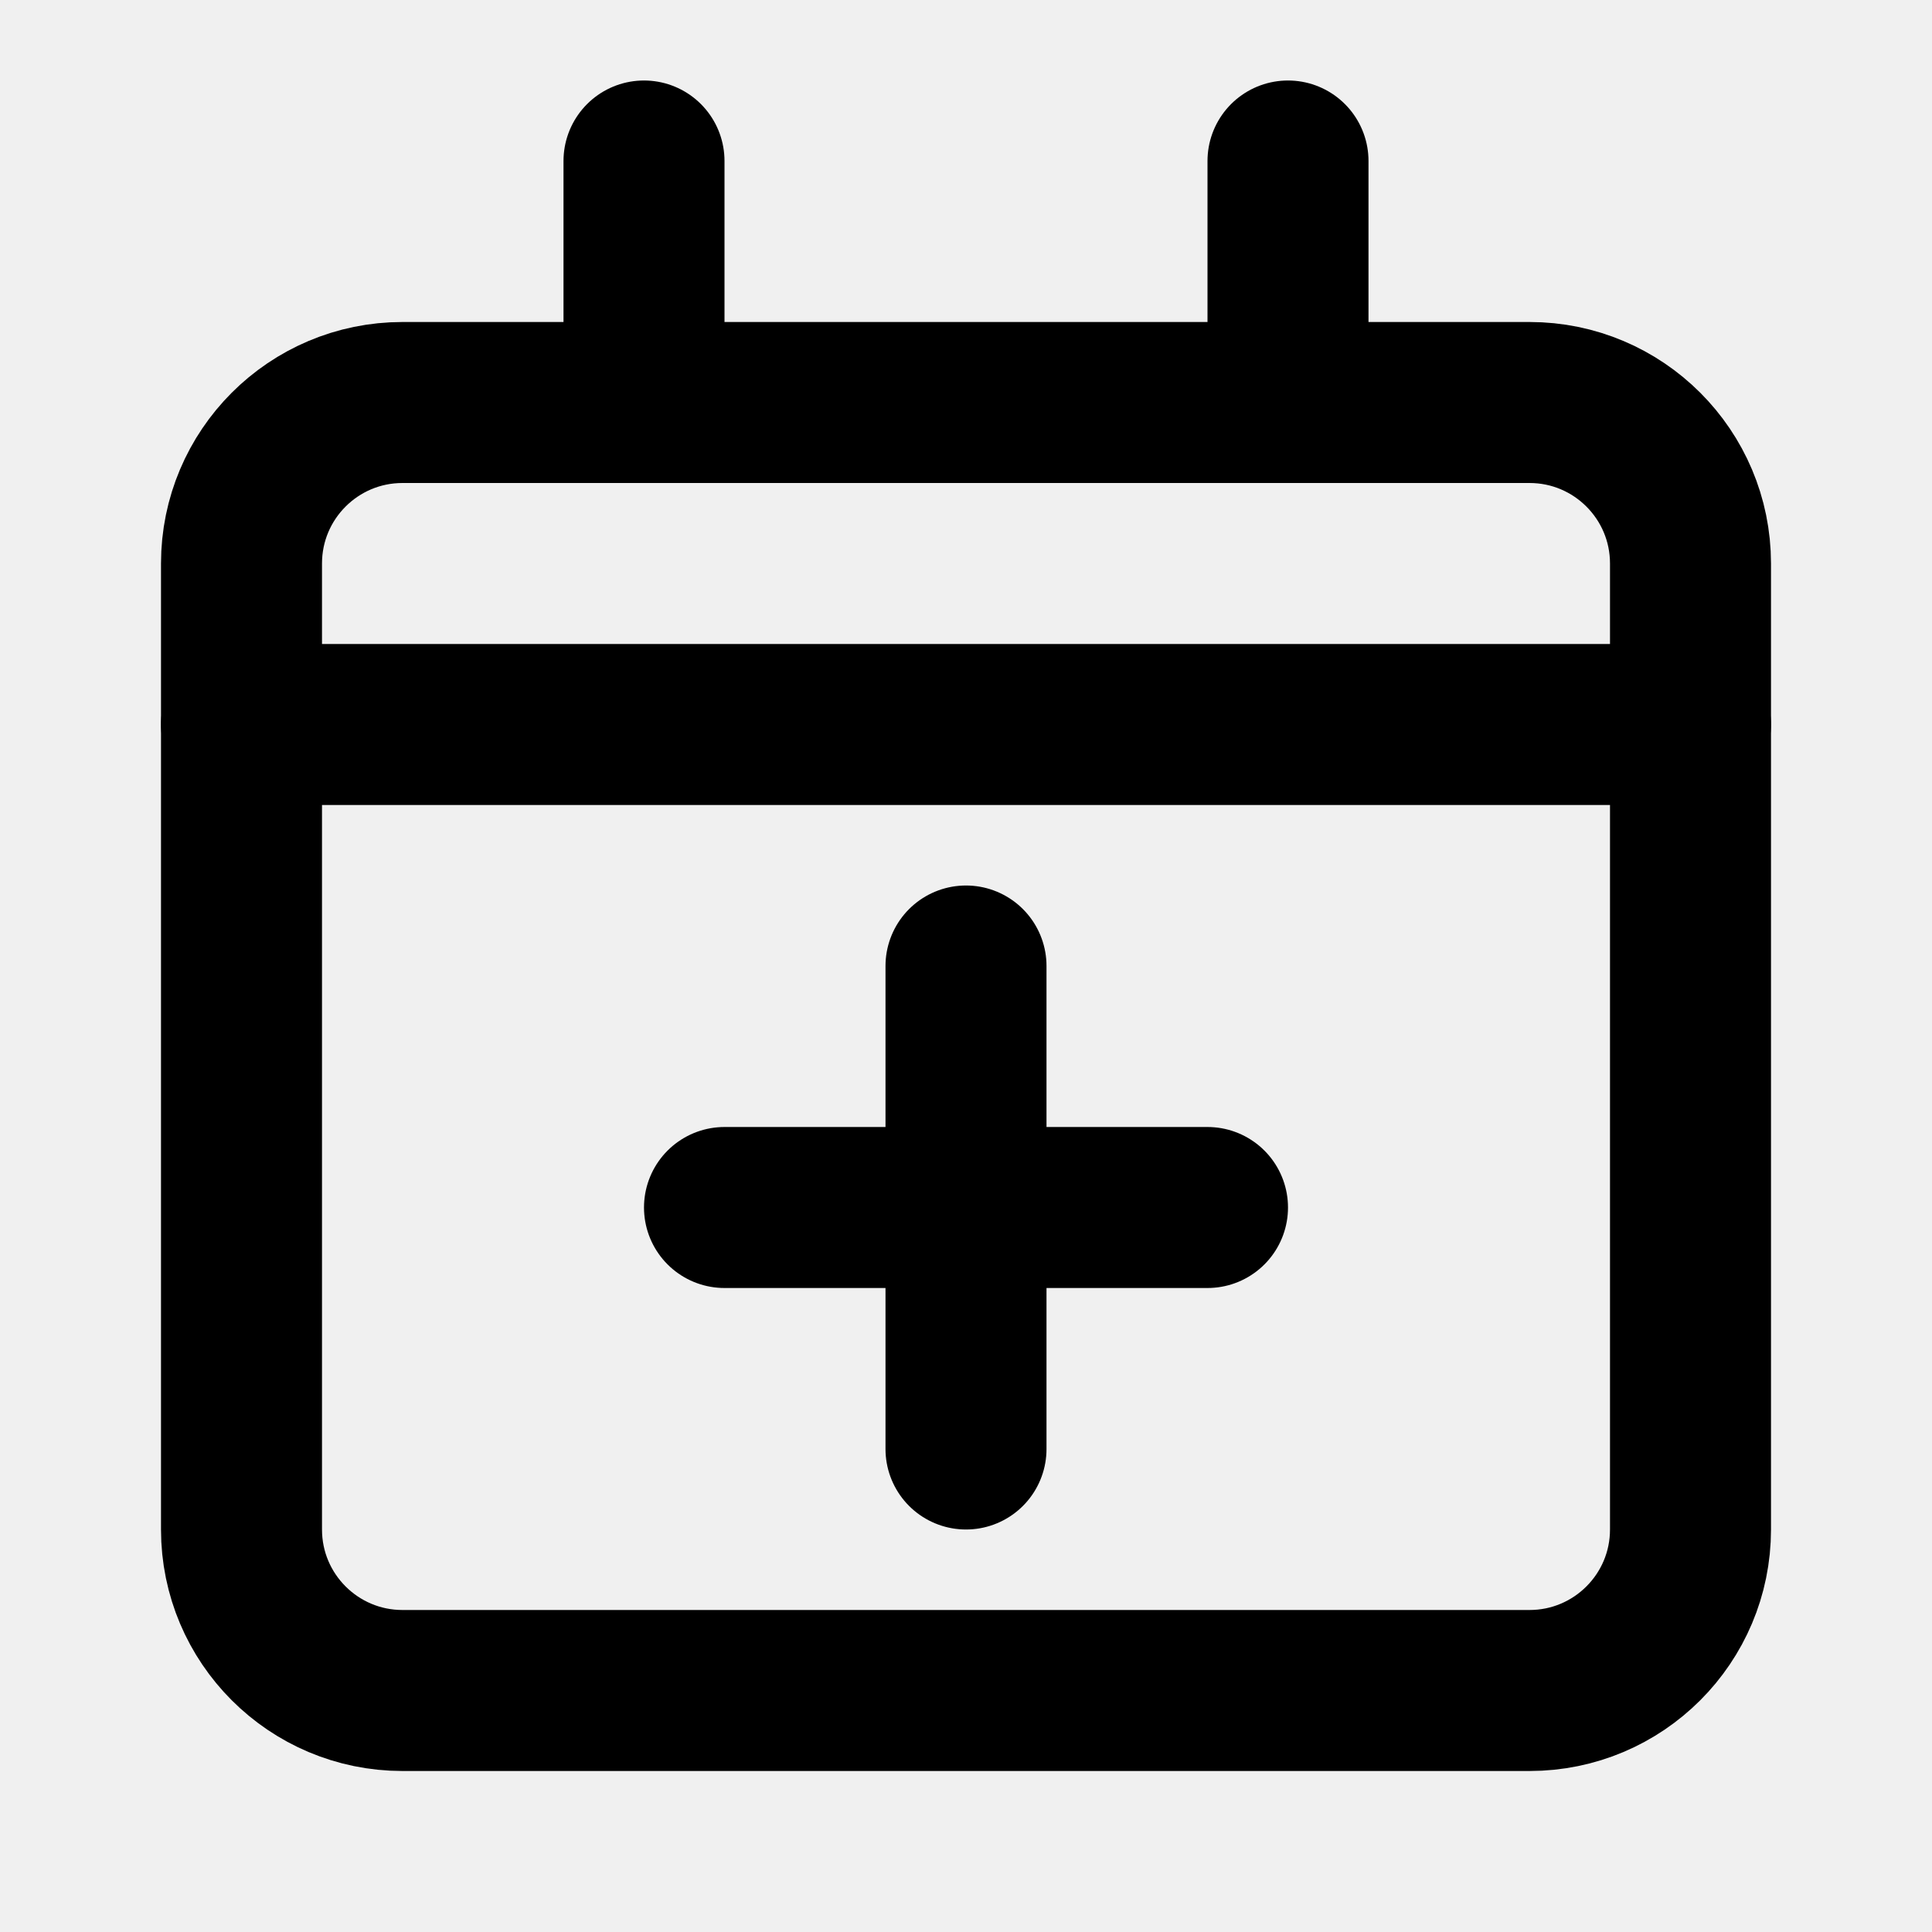
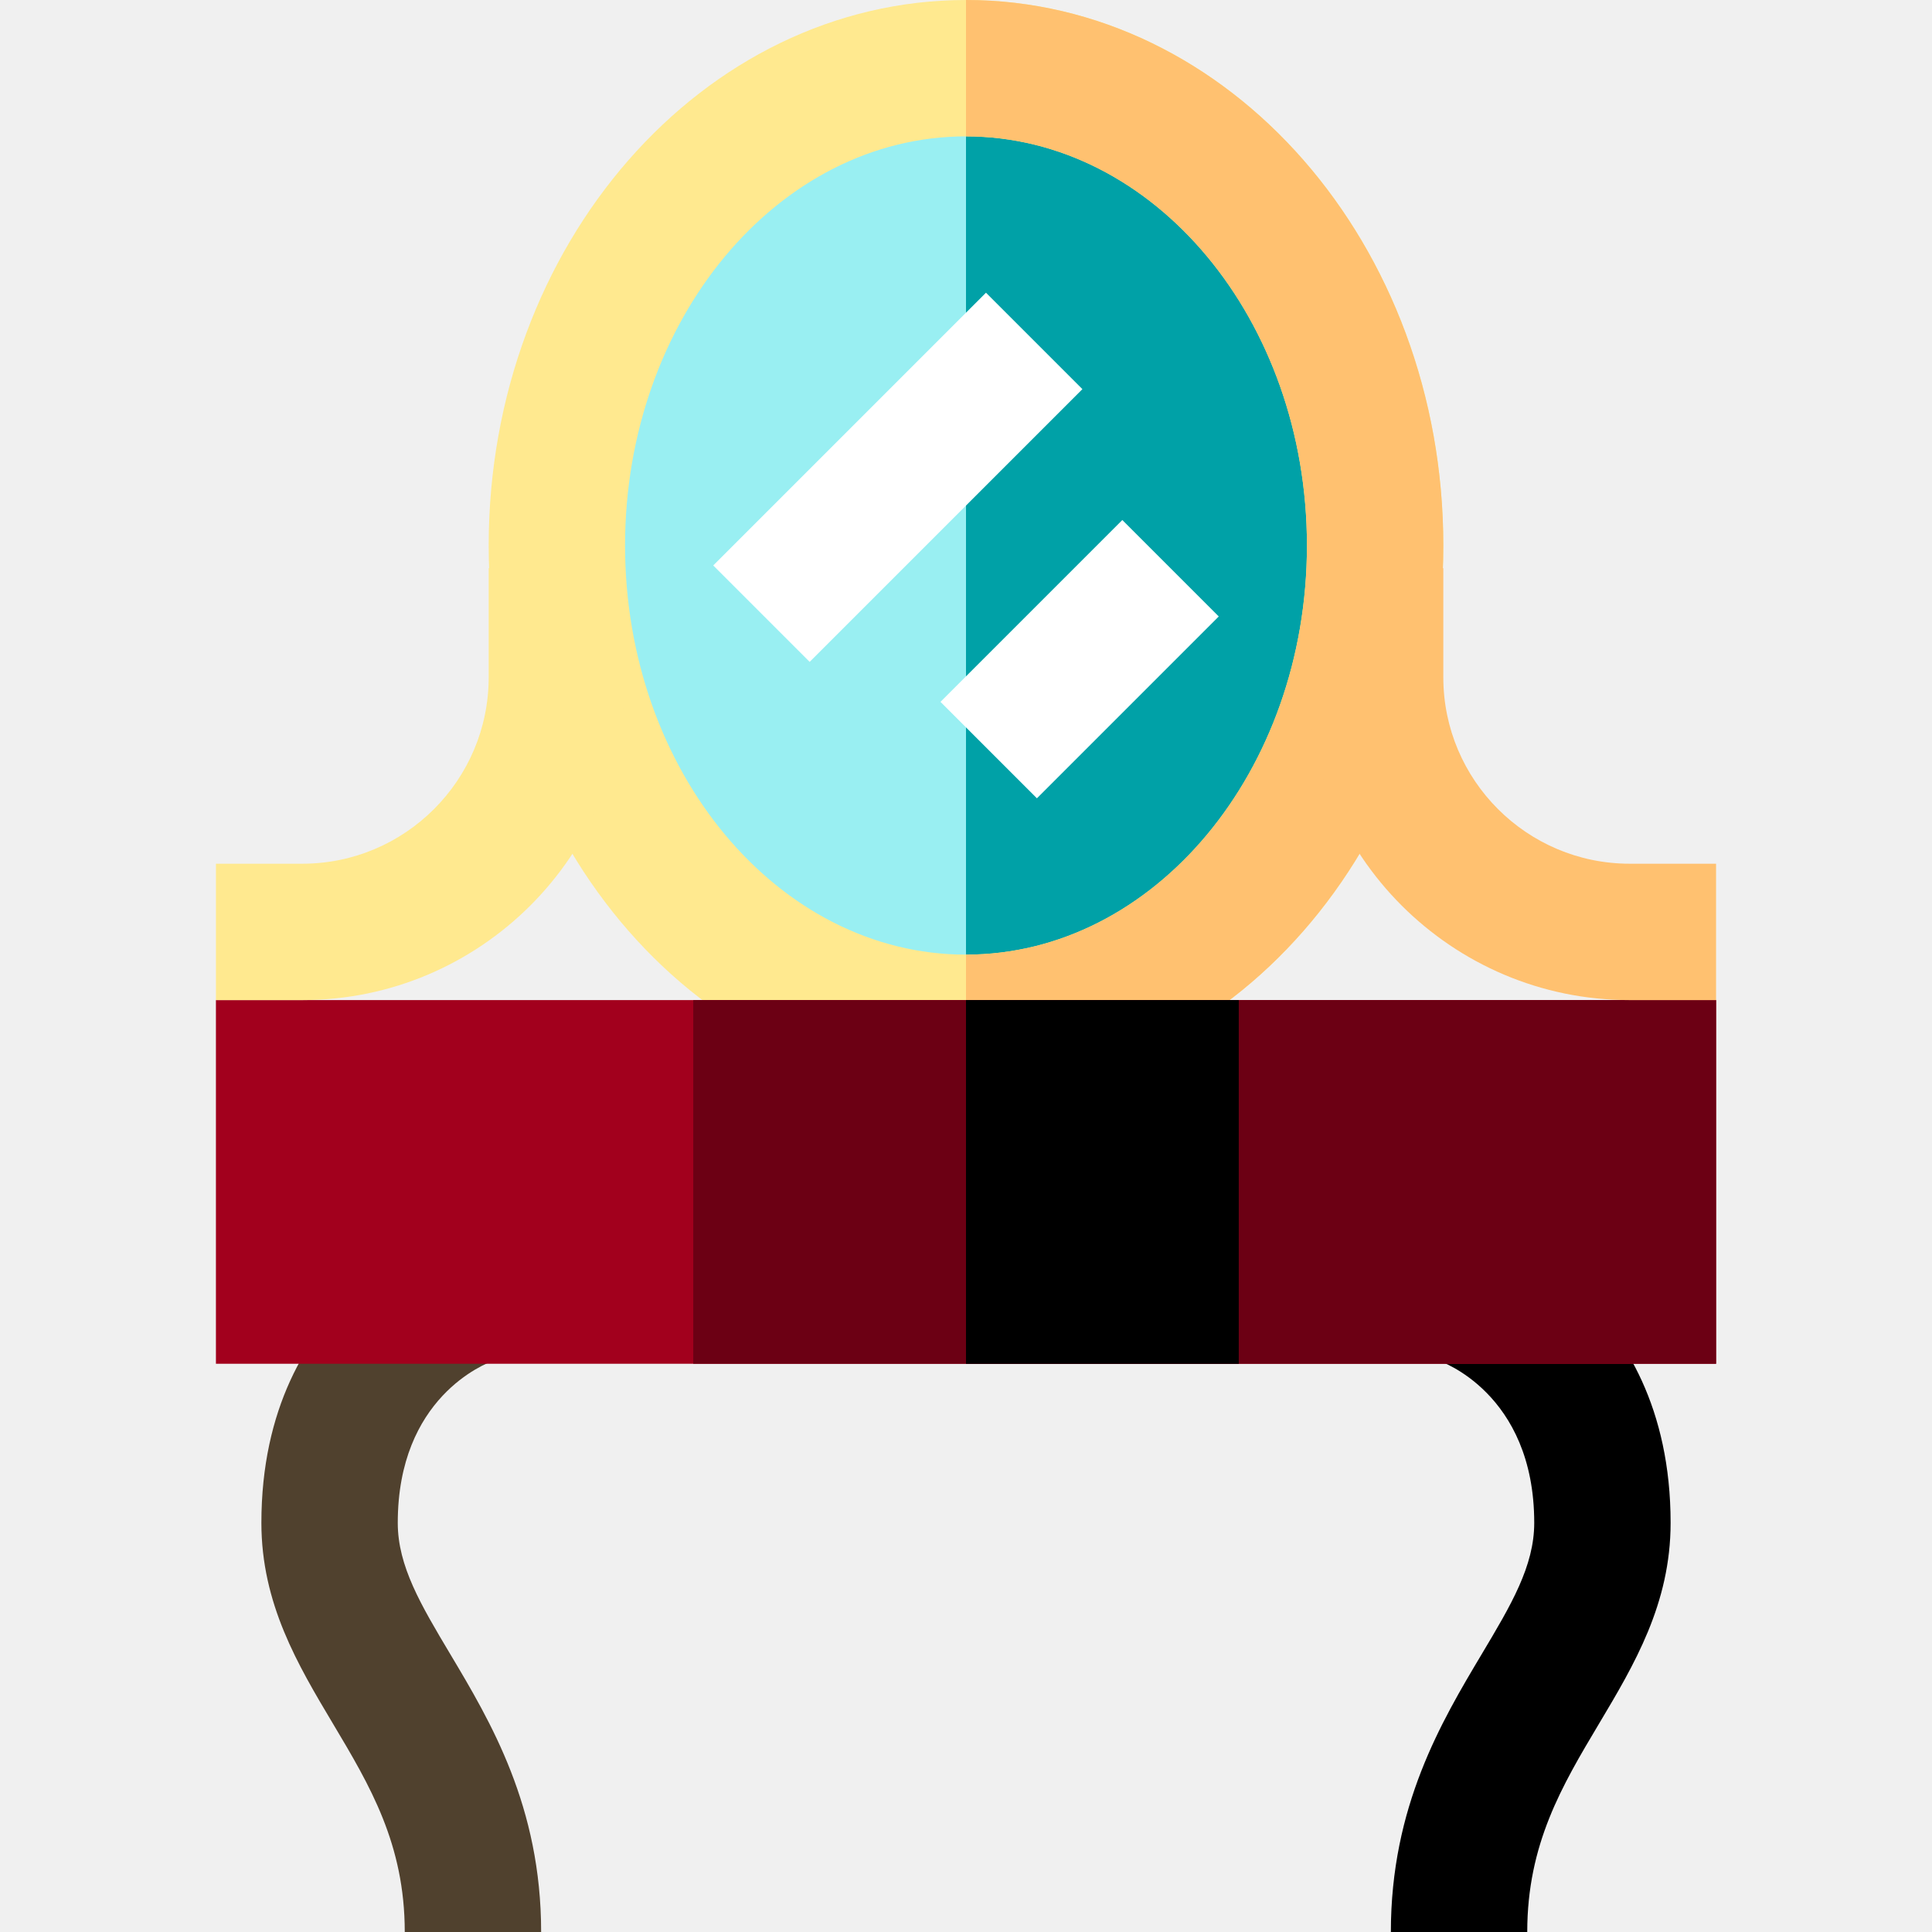
- <svg xmlns="http://www.w3.org/2000/svg" width="1em" height="1em" viewBox="0 0 24 24">
-   <g fill="none" stroke="currentColor" stroke-linecap="round" stroke-linejoin="round" stroke-width="2">
-     <path d="M3 7a2 2 0 0 1 2 -2h14a2 2 0 0 1 2 2v12a2 2 0 0 1 -2 2H5a2 2 0 0 1 -2 -2Z" />
-     <path d="M3 9h18" />
-     <path d="M8 2v3" />
-     <path d="M16 2v3" />
-     <path d="M12 12v6" />
-     <path d="M9 15h6" />
+ <svg xmlns="http://www.w3.org/2000/svg" version="1.1" id="Layer_1" viewBox="0 0 512 512" xml:space="preserve">
+   <path style="fill:#50412E;" d="M143.406,512h-36.141c0-23.309-9.234-38.787-19.009-55.176  c-9.333-15.647-18.985-31.827-18.985-53.248c0-60.717,48.536-76.806,50.602-77.461l10.924,34.452l0.239-0.078  c-2.621,0.917-25.624,9.923-25.624,43.088c0,11.46,6.126,21.73,13.882,34.733C130.036,456.318,143.406,478.732,143.406,512z" />
+   <path d="M404.735,512h-36.141c0-33.268,13.37-55.681,24.112-73.691c7.756-13.002,13.882-23.272,13.882-34.733  c0-34.561-25.131-42.93-25.386-43.009l10.924-34.452c2.066,0.655,50.602,16.744,50.602,77.461c0,21.421-9.652,37.601-18.985,53.248  C413.969,473.213,404.735,488.691,404.735,512z" />
+   <ellipse style="fill:#99EFF2;" cx="256" cy="144.565" rx="108.424" ry="126.494" />
+   <path style="fill:#00A1A7;" d="M256,18.071c59.88,0,108.424,56.633,108.424,126.494S315.88,271.059,256,271.059" />
+   <path style="fill:#FFE98F;" d="M256,289.129c-69.749,0-126.494-64.852-126.494-144.565S186.251,0,256,0  s126.494,64.852,126.494,144.565S325.749,289.129,256,289.129z M256,36.141c-49.821,0-90.353,48.639-90.353,108.424  S206.179,252.988,256,252.988s90.353-48.639,90.353-108.424S305.821,36.141,256,36.141z" />
+   <g>
+     <rect x="219.859" y="75.378" transform="matrix(-0.7071 -0.7071 0.7071 -0.7071 316.7316 384.1688)" style="fill:#FFFFFF;" width="36.141" height="102.218" />
+     <rect x="268.039" y="140.607" transform="matrix(-0.7071 -0.7071 0.7071 -0.7071 364.9009 500.5099)" style="fill:#FFFFFF;" width="36.141" height="68.15" />
  </g>
+   <path style="fill:#FFC170;" d="M256,0v36.141c49.821,0,90.353,48.639,90.353,108.424S305.821,252.988,256,252.988v36.141  c69.749,0,126.494-64.852,126.494-144.565S325.749,0,256,0z" />
+   <rect x="57.224" y="265.035" style="fill:#A2001D;" width="397.553" height="96.376" />
+   <g>
+     <rect x="256" y="265.035" style="fill:#6C0014;" width="198.776" height="96.376" />
+     <rect x="183.718" y="265.035" style="fill:#6C0014;" width="144.565" height="96.376" />
+   </g>
+   <rect x="256" y="265.035" width="72.282" height="96.376" />
+   <path style="fill:#FFE98F;" d="M80.113,265.035H57.224v-36.141h22.889c27.235,0,49.393-22.158,49.393-49.393v-28.913h36.141v28.913  C165.647,226.664,127.276,265.035,80.113,265.035z" />
+   <path style="fill:#FFC170;" d="M454.776,265.035h-22.889c-47.163,0-85.534-38.371-85.534-85.534v-28.913h36.141v28.913  c0,27.235,22.158,49.393,49.393,49.393h22.889V265.035z" />
</svg>
